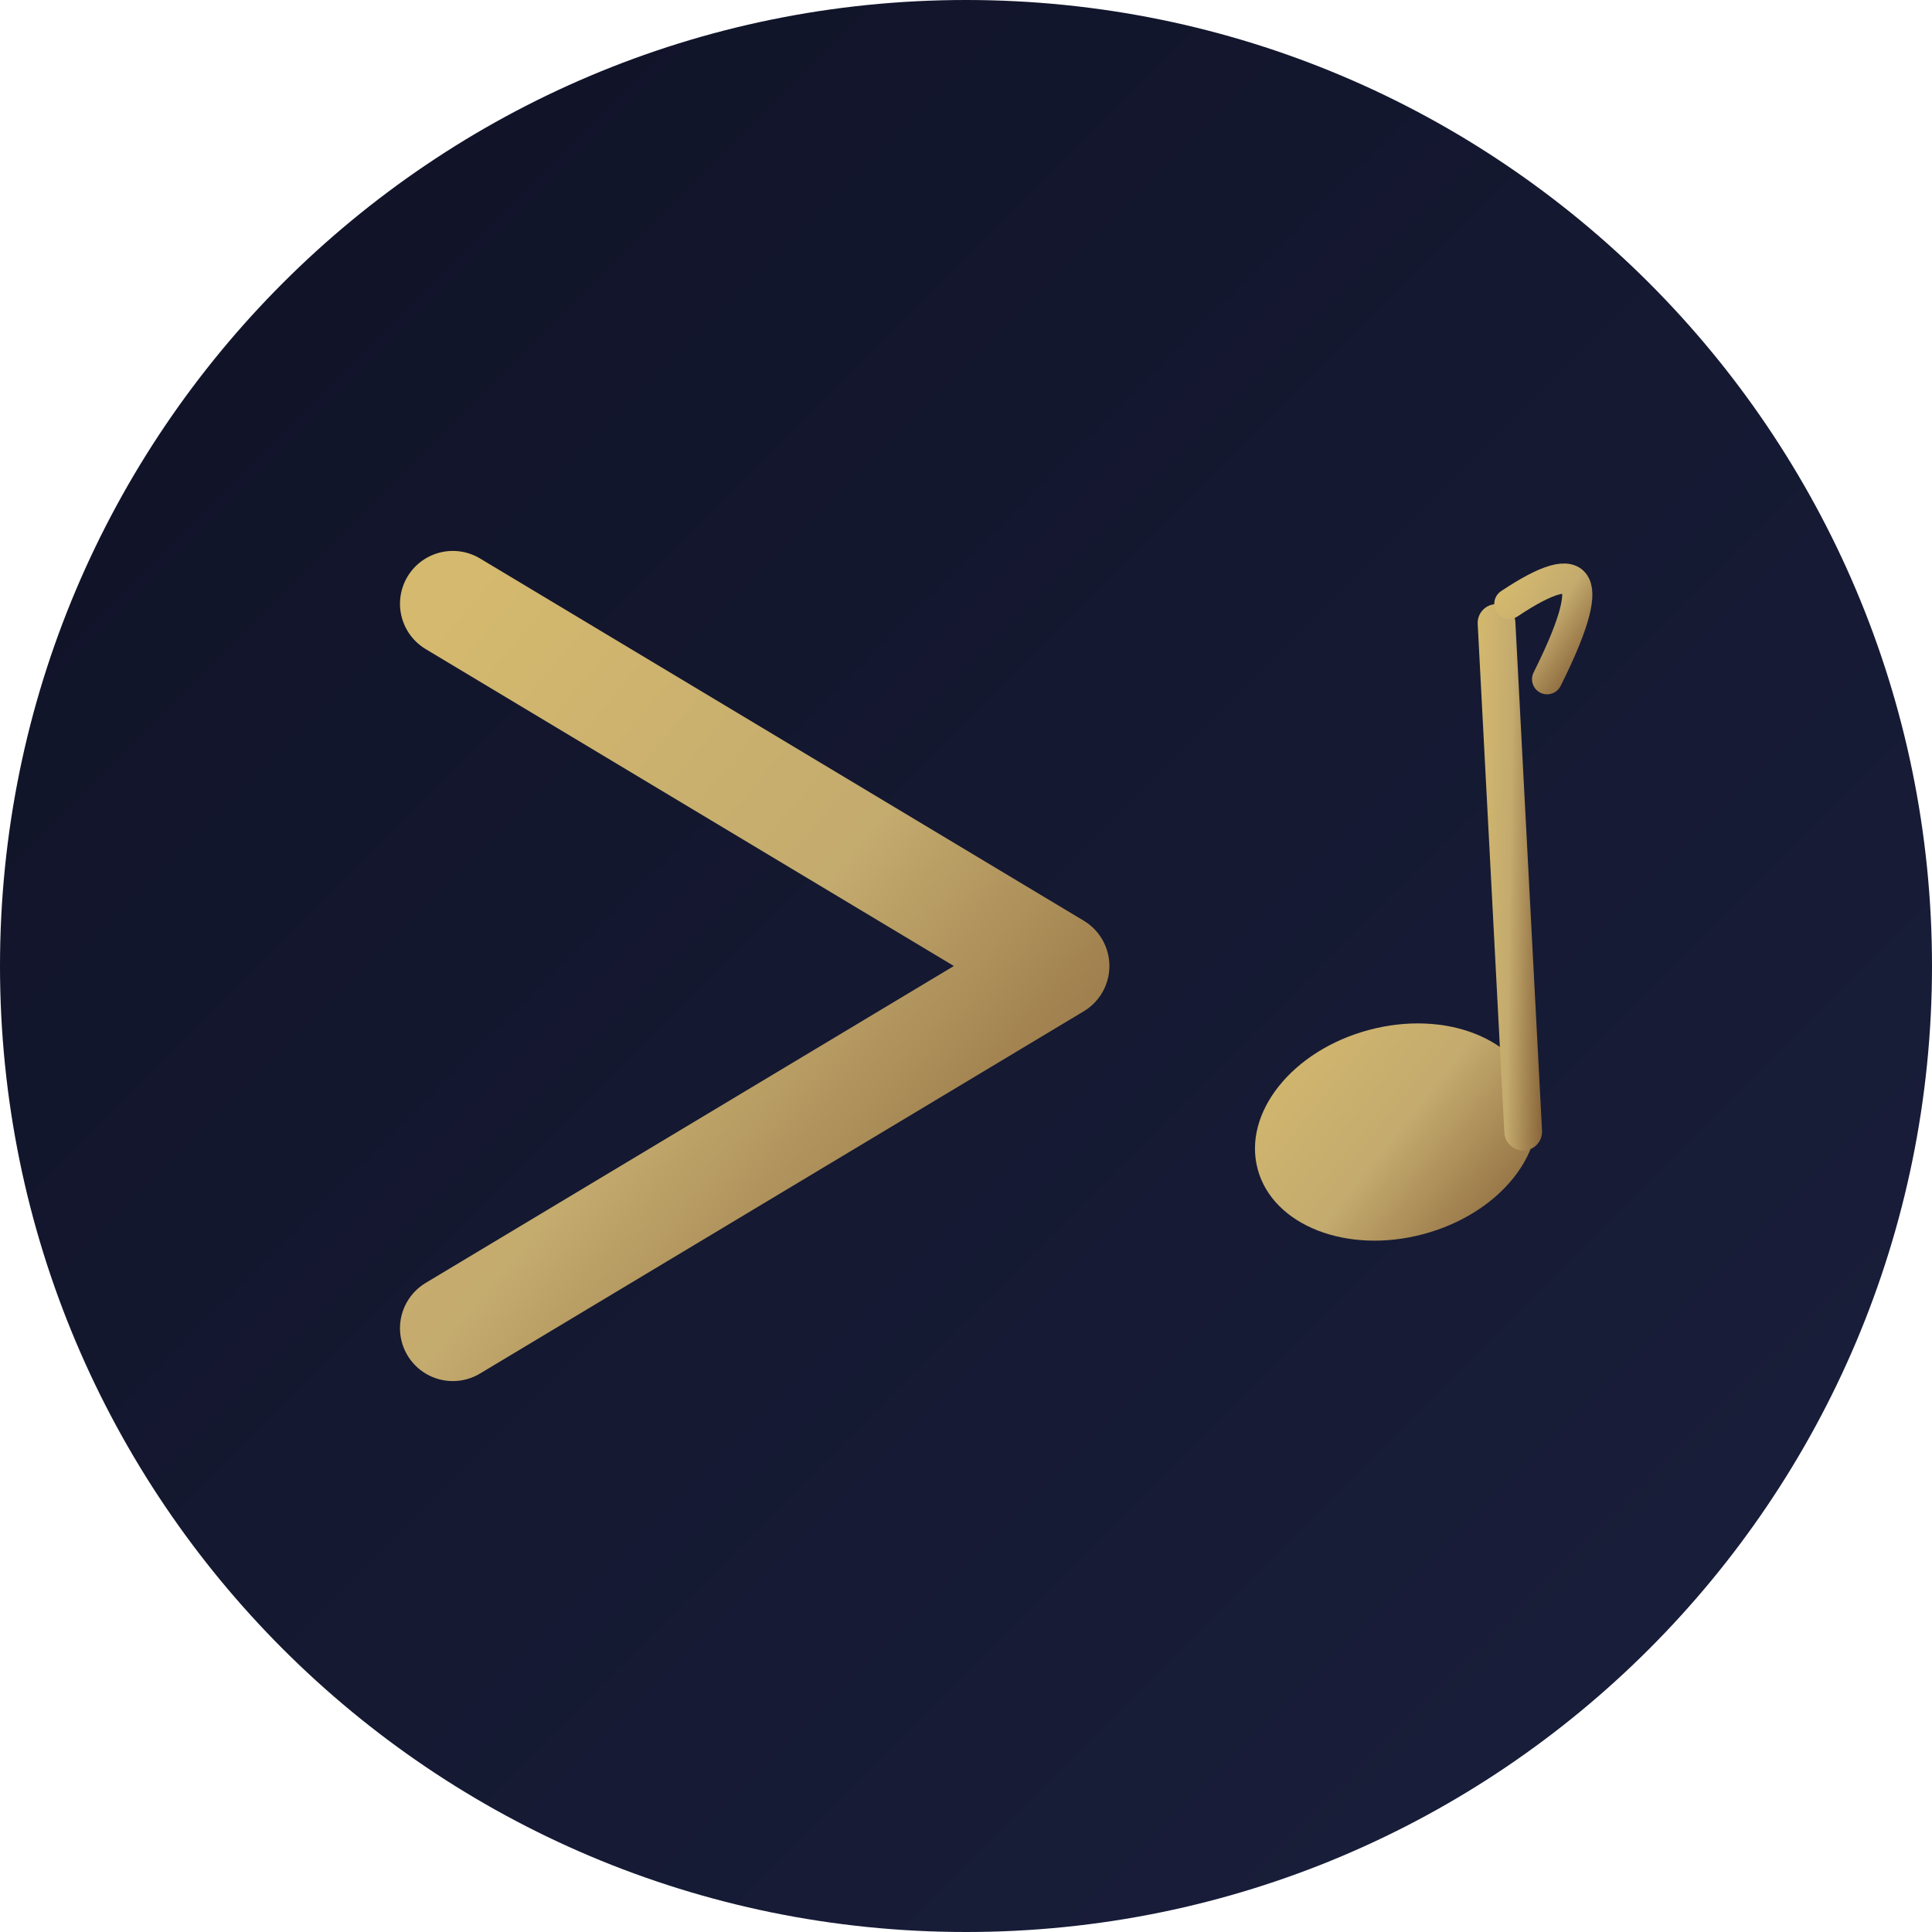
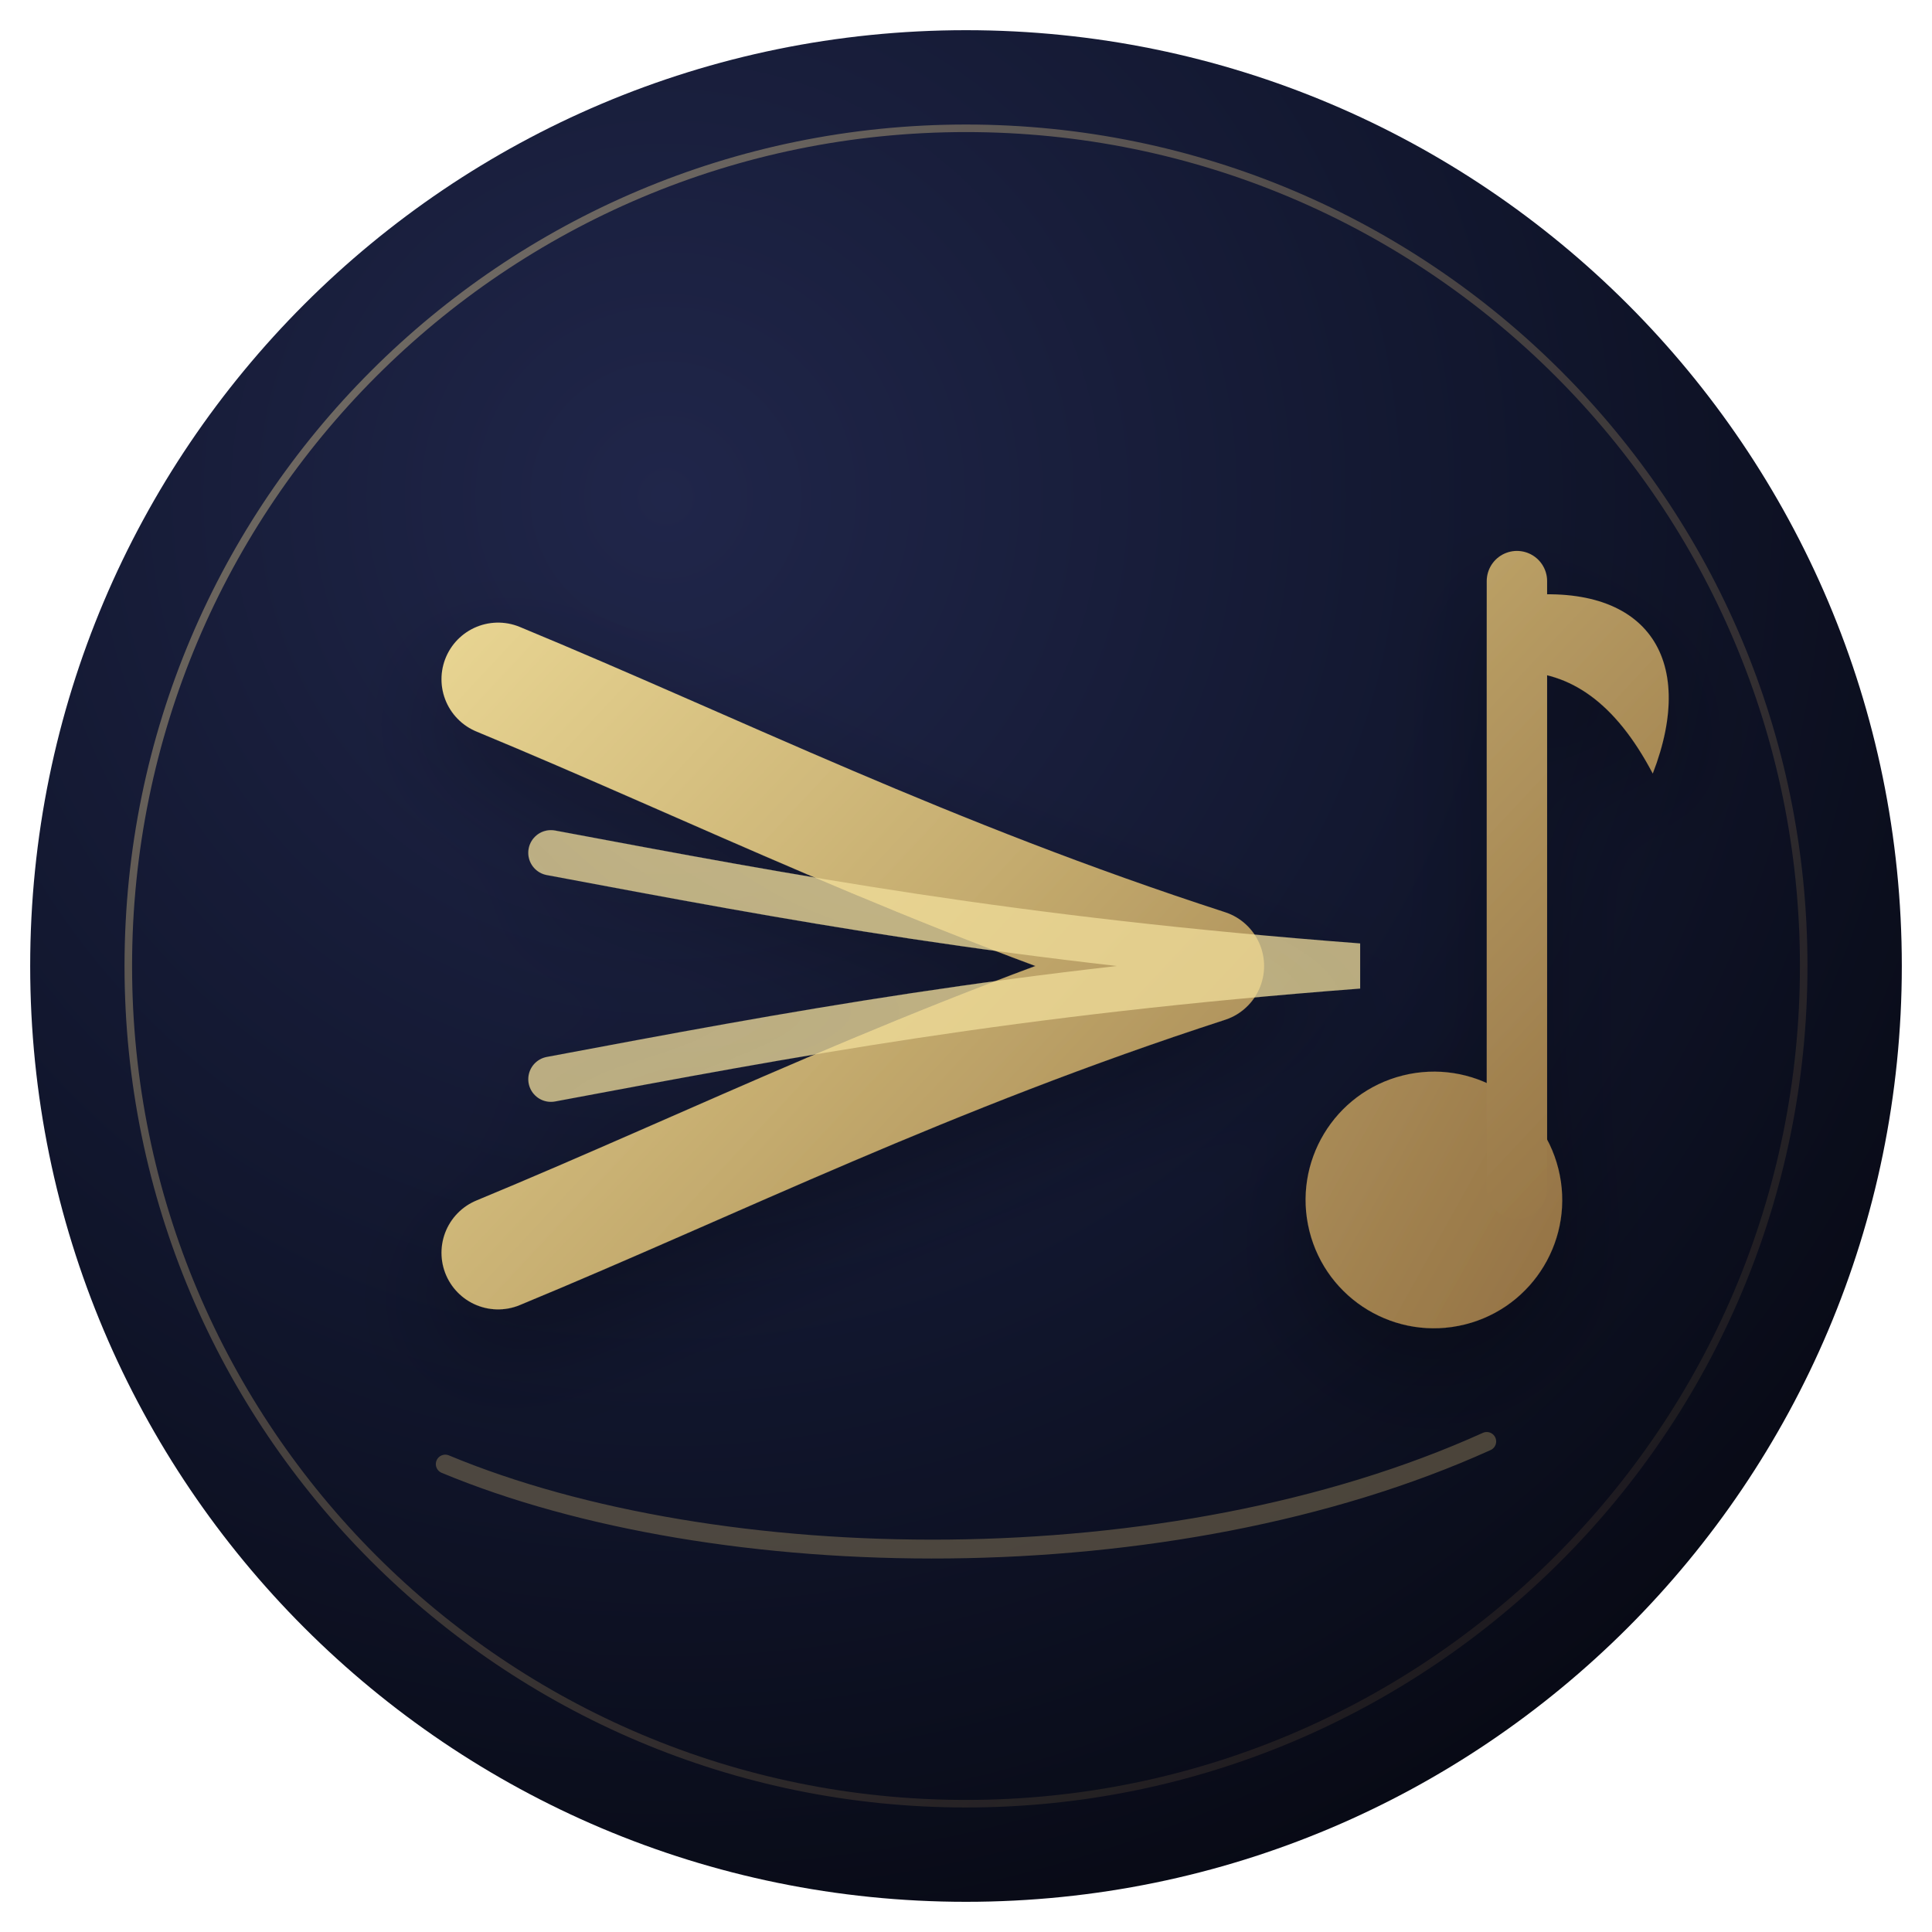
<svg xmlns="http://www.w3.org/2000/svg" viewBox="0 0 512 512">
  <defs>
-     <linearGradient id="bg" x1="0%" y1="0%" x2="100%" y2="100%">
-       <stop offset="0%" style="stop-color:#0f1225" />
-       <stop offset="100%" style="stop-color:#1a1f3d" />
+     <radialGradient id="bgGlow" cx="34%" cy="25%" r="80%">
+       <stop offset="0%" stop-color="#20264a" />
+       <stop offset="58%" stop-color="#11162d" />
+       <stop offset="100%" stop-color="#080a15" />
+     </radialGradient>
+     <linearGradient id="gold" x1="110" y1="120" x2="420" y2="410" gradientUnits="userSpaceOnUse">
+       <stop offset="0%" stop-color="#f1df9b" />
+       <stop offset="45%" stop-color="#c4ab6e" />
+       <stop offset="100%" stop-color="#876339" />
    </linearGradient>
-     <linearGradient id="gold" x1="0%" y1="0%" x2="100%" y2="100%">
-       <stop offset="0%" style="stop-color:#d4b96e" />
-       <stop offset="50%" style="stop-color:#c4ab6e" />
-       <stop offset="100%" style="stop-color:#876339" />
+     <linearGradient id="softGold" x1="0" y1="0" x2="1" y2="1">
+       <stop offset="0%" stop-color="#d4c595" stop-opacity="0.55" />
+       <stop offset="100%" stop-color="#876339" stop-opacity="0.08" />
    </linearGradient>
-     <linearGradient id="accent" x1="0%" y1="0%" x2="0%" y2="100%">
-       <stop offset="0%" style="stop-color:#c4ab6e;stop-opacity:0.6" />
-       <stop offset="100%" style="stop-color:#c4ab6e;stop-opacity:0.1" />
-     </linearGradient>
+     <filter id="shadow" x="-30%" y="-30%" width="160%" height="160%">
+       <feDropShadow dx="0" dy="12" stdDeviation="14" flood-color="#000000" flood-opacity="0.28" />
+     </filter>
  </defs>
-   <circle cx="256" cy="256" r="256" fill="url(#bg)" />
-   <path d="M 120 160 L 280 256 L 120 352" fill="none" stroke="url(#gold)" stroke-width="28" stroke-linecap="round" stroke-linejoin="round" />
-   <ellipse cx="370" cy="300" rx="38" ry="28" fill="url(#gold)" transform="rotate(-15 370 300)" />
-   <rect x="395" y="160" width="10" height="145" rx="5" fill="url(#gold)" transform="rotate(-3 400 230)" />
-   <path d="M 400 160 Q 430 140 410 180" fill="none" stroke="url(#gold)" stroke-width="8" stroke-linecap="round" />
-   <line x1="140" y1="400" x2="380" y2="400" stroke="url(#accent)" stroke-width="2" opacity="0.4" />
-   <line x1="160" y1="415" x2="360" y2="415" stroke="url(#accent)" stroke-width="1.5" opacity="0.3" />
+   <circle cx="256" cy="256" r="248" fill="url(#bgGlow)" />
+   <circle cx="256" cy="256" r="222" fill="none" stroke="url(#softGold)" stroke-width="2" />
+   <g filter="url(#shadow)">
+     <path d="M132 180 C190 204 246 232 320 256 C246 280 190 308 132 332" fill="none" stroke="url(#gold)" stroke-width="30" stroke-linecap="round" stroke-linejoin="round" />
+     <path d="M146 226 C210 238 268 249 360 256 C268 263 210 274 146 286" fill="none" stroke="#f1df9b" stroke-width="12" stroke-linecap="round" opacity="0.74" />
+     <circle cx="380" cy="318" r="34" fill="url(#gold)" transform="rotate(-14 380 318)" />
+     <path d="M402 315 V154" stroke="url(#gold)" stroke-width="16" stroke-linecap="round" />
+     <path d="M402 158 C436 154 450 174 438 205 C428 186 416 178 402 178" fill="url(#gold)" />
+   </g>
+   <path d="M118 388 C190 418 310 420 394 382" fill="none" stroke="#c4ab6e" stroke-width="5" stroke-linecap="round" opacity="0.34" />
</svg>
